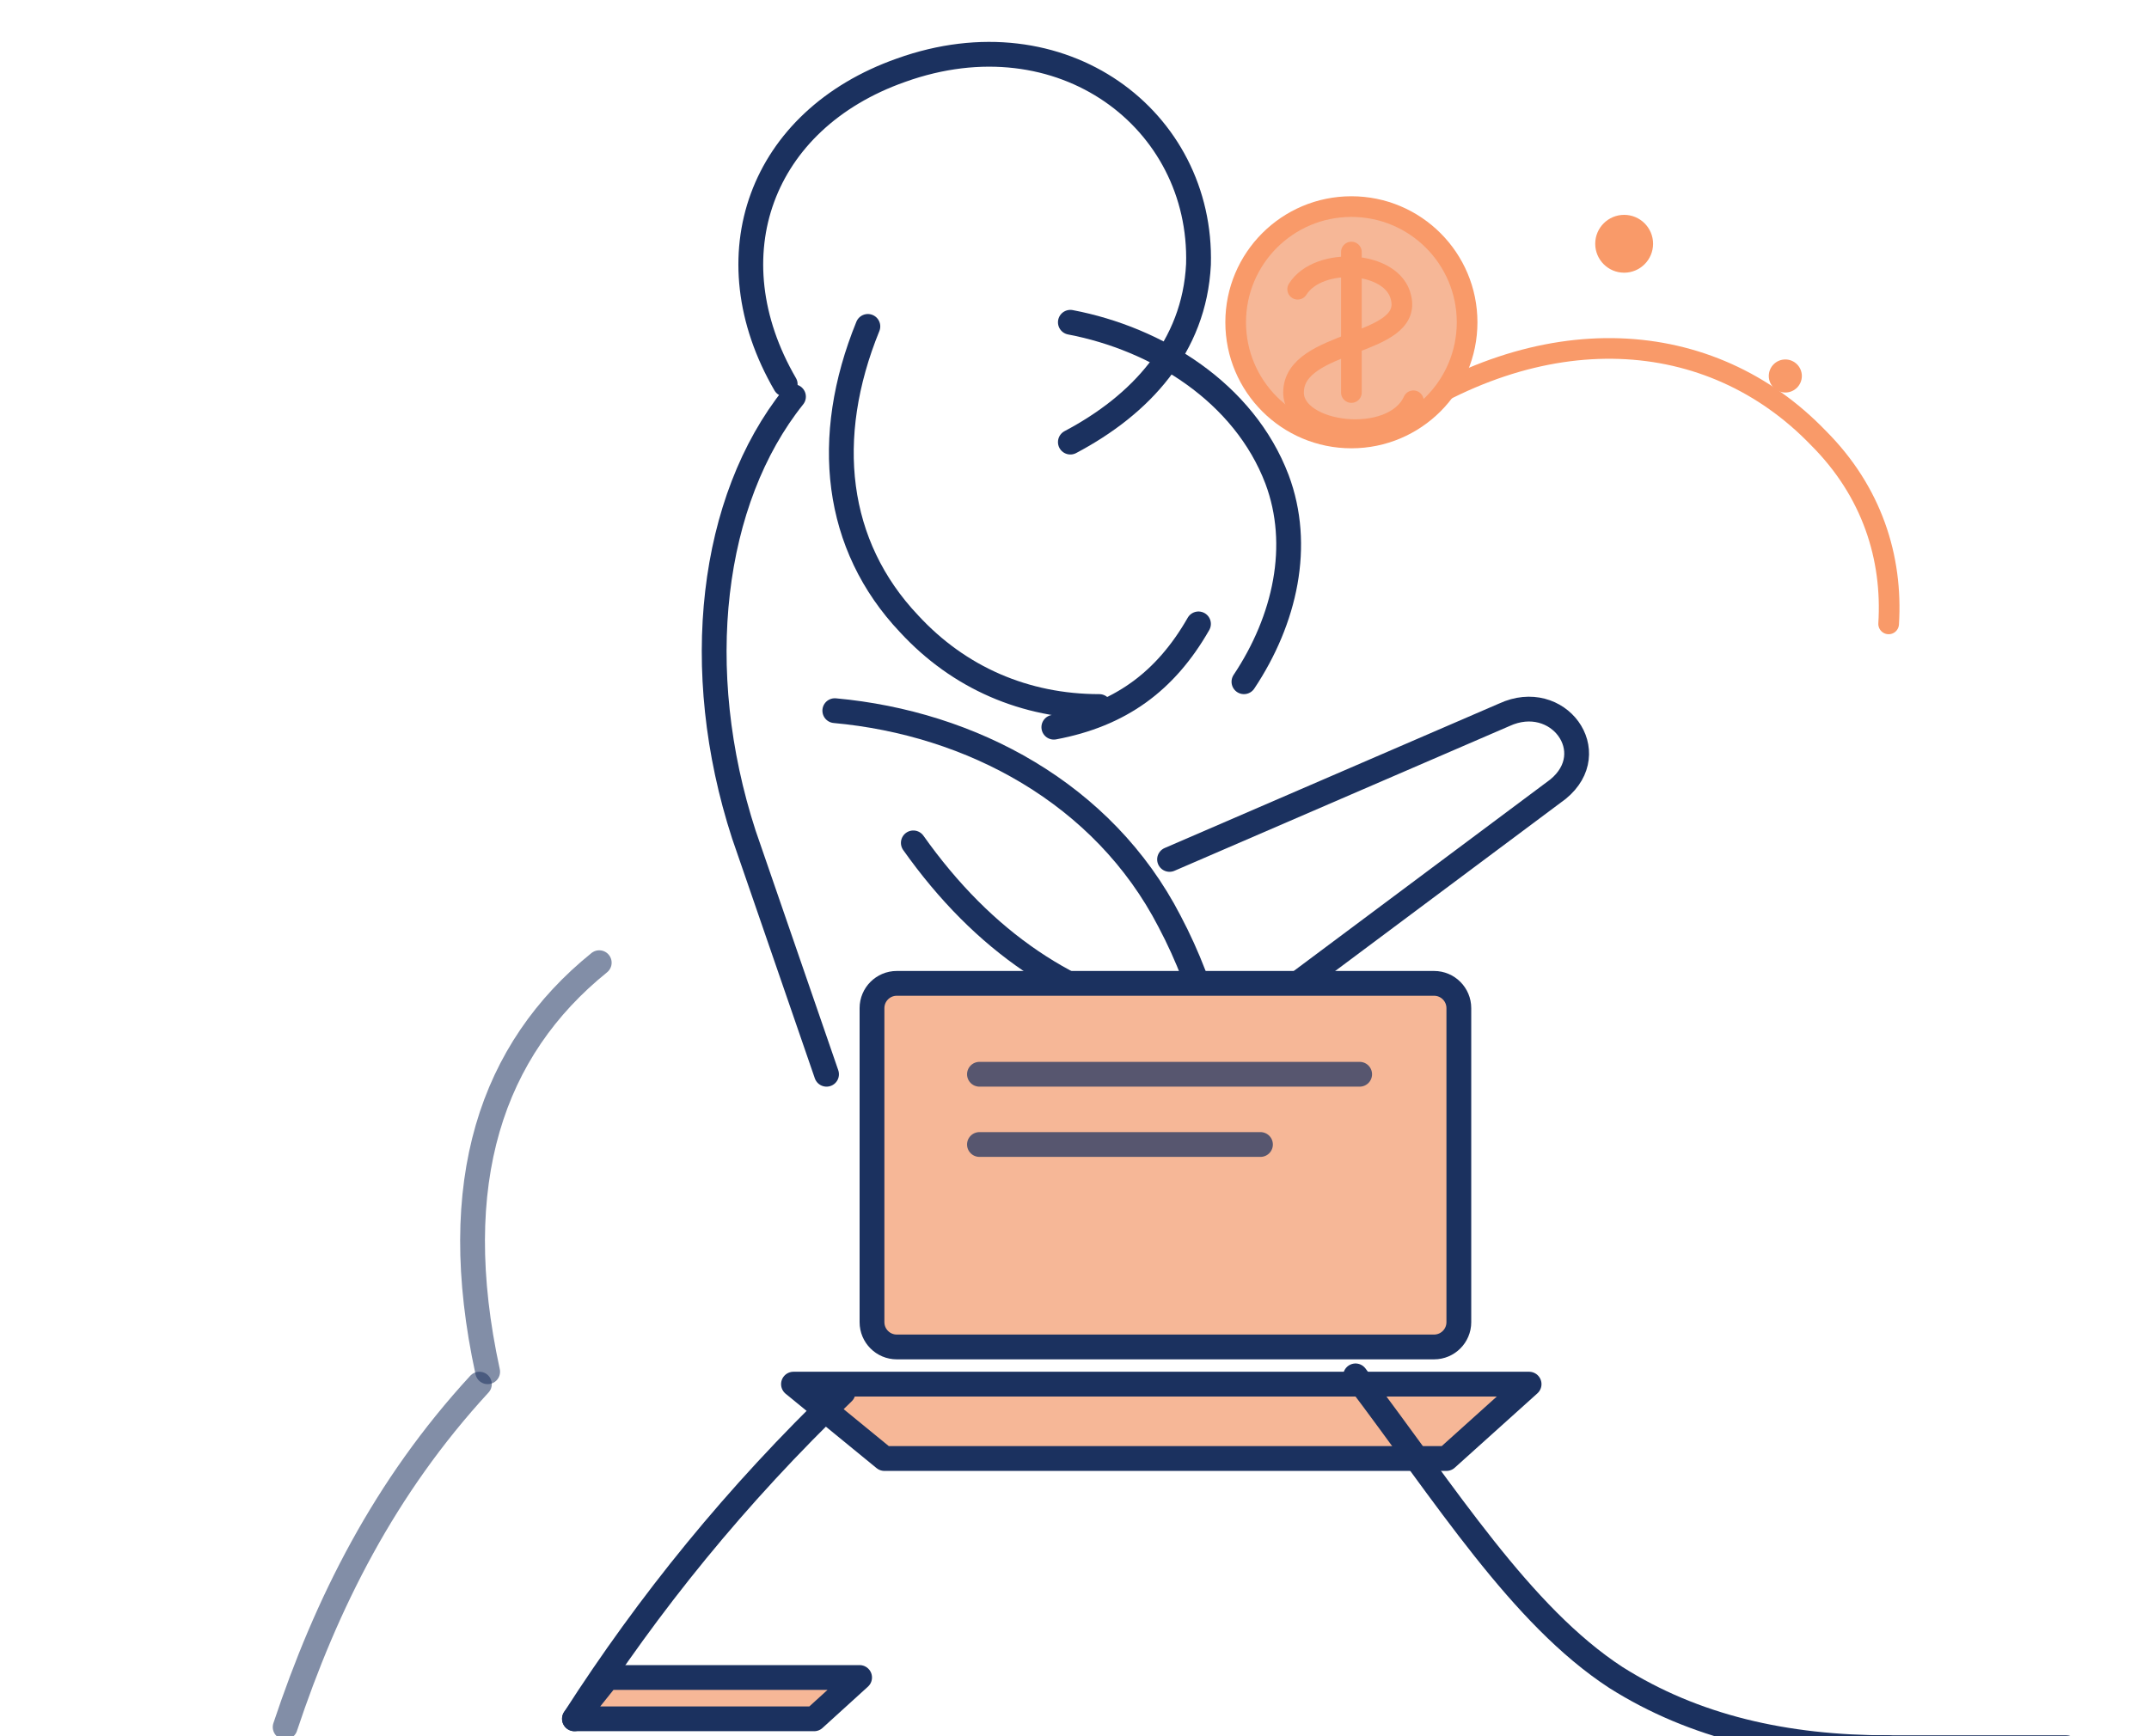
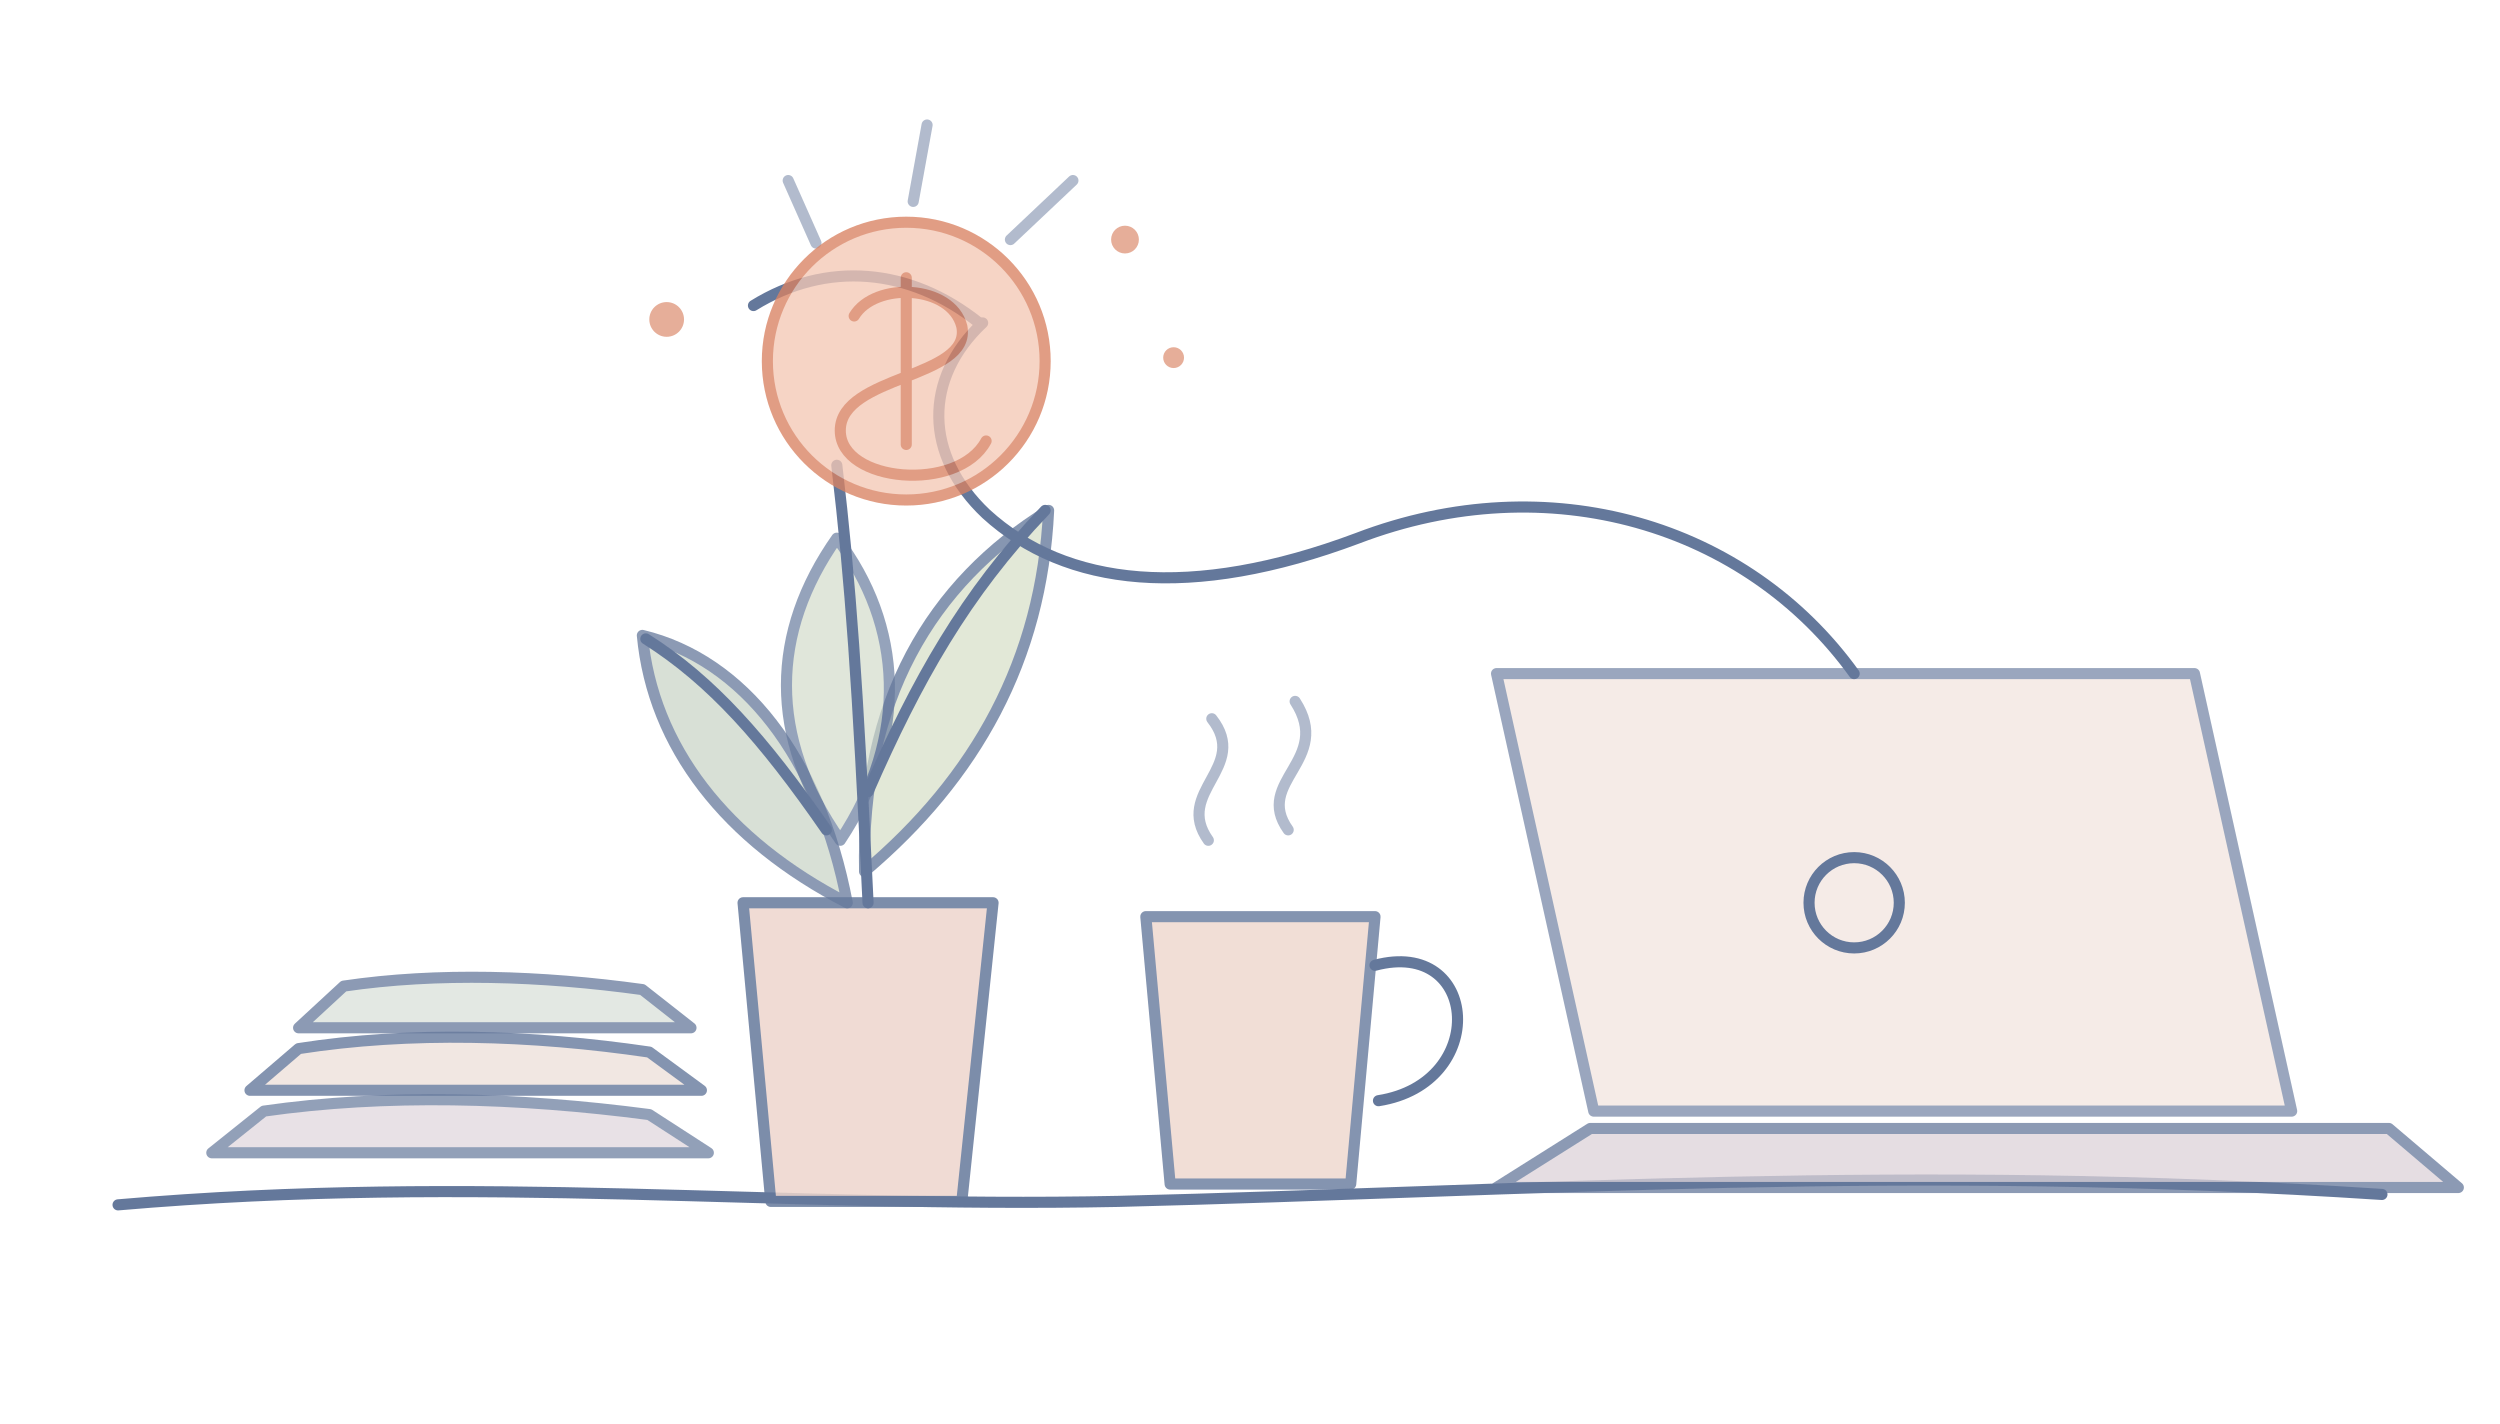
- <svg xmlns="http://www.w3.org/2000/svg" viewBox="0 0 520 420" fill="none" role="img" aria-labelledby="title desc">
-   <g stroke="#1b315f" stroke-width="6" stroke-linecap="round" stroke-linejoin="round">
-     <path d="M190 93c-18-31-6-64 28-76 39-14 73 12 72 47-1 20-14 34-31 43" />
-     <path d="M259 78c21 4 42 17 50 38 6 16 2 34-8 49" />
-     <path d="M210 79c-11 27-8 53 10 72 12 13 28 20 46 20" />
-     <path d="M192 96c-20 25-25 66-12 106l20 58" />
-     <path d="M290 151c-8 14-19 22-35 25" />
-     <path d="M202 172c33 3 65 20 81 51 9 17 13 35 16 54" />
-     <path d="M283 208l81-35c13-6 24 9 13 18l-75 56" />
-     <path d="M221 204c17 24 38 38 63 43 20 4 38 1 55-8" />
-     <rect x="211" y="238" width="142" height="88" rx="6" fill="#f6b797" />
-     <path d="M192 335h178l-20 18H214z" fill="#f6b797" />
-     <path d="M237 260h92M237 277h68" opacity=".72" />
-     <path d="M204 337c-26 25-47 51-65 79" />
-     <path d="M139 416h58l11-10h-61z" fill="#f6b797" />
-     <path d="M328 333c22 29 40 58 63 73 19 12 41 17 66 17" />
-     <path d="M448 423h52" />
-     <path d="M118 332c-10-46 1-78 27-99" opacity=".55" />
-     <path d="M116 335c-23 25-37 53-47 83" opacity=".55" />
+ <svg xmlns="http://www.w3.org/2000/svg" viewBox="0 0 720 410" fill="none" role="img" aria-labelledby="title desc">
+   <g stroke="#39527f" stroke-width="3.2" stroke-linecap="round" stroke-linejoin="round" opacity=".78">
+     <path d="M34 347c104-9 190 1 288-1 121-3 227-11 364-2" />
+     <path d="M76 320c35-5 73-4 111 1l17 11H61z" fill="#d6c9d1" opacity=".7" />
+     <path d="M86 302c32-5 67-4 101 1l15 11H72z" fill="#e8d8cf" opacity=".8" />
+     <path d="M99 284c27-4 57-3 86 1l14 11H86z" fill="#cfd8cf" opacity=".75" />
+     <path d="M214 260h72l-9 86h-55z" fill="#e8c9bd" opacity=".85" />
+     <path d="M244 260c-8-42-30-70-59-77 3 32 24 59 59 77Z" fill="#bcc9b8" opacity=".75" />
+     <path d="M249 251c-1-49 19-83 53-104-2 43-21 77-53 104Z" fill="#d0d8bd" opacity=".78" />
+     <path d="M242 242c-21-30-20-60-1-87 19 25 21 57 1 87Z" fill="#c4d0ba" opacity=".68" />
+     <path d="M250 260c-3-63-5-92-9-126M250 228c14-32 28-57 51-81M238 239c-18-26-33-43-52-55" />
+     <path d="M330 264h66l-7 77h-52z" fill="#e8c9bd" opacity=".8" />
+     <path d="M396 278c30-8 33 34 1 39" />
+     <path d="M348 242c-10-14 12-21 1-35M371 239c-10-14 13-20 2-37" opacity=".5" />
+     <path d="M431 194h201l28 126H459z" fill="#ecd9d1" opacity=".65" />
+     <path d="M458 325h230l20 17H431z" fill="#d3c5cd" opacity=".75" />
+     <circle cx="534" cy="260" r="13" />
+     <path d="M534 194c-31-43-88-60-143-39-48 18-84 14-107-7-18-17-18-39-1-55" />
+     <path d="M282 93c-20-16-44-18-65-5" />
+     <path d="M235 70l-8-18M263 58l4-22M291 69l18-17" opacity=".5" />
  </g>
-   <g stroke="#f99a69" stroke-width="5" stroke-linecap="round" stroke-linejoin="round">
-     <path d="M334 104c39-28 80-25 106 2 13 13 18 29 17 45" />
-     <circle cx="327" cy="78" r="28" fill="#f6b797" />
-     <path d="M327 61v34M314 70c5-8 23-7 25 2 3 12-26 10-26 23 0 10 24 13 29 2" />
-     <circle cx="393" cy="59" r="7" fill="#f99a69" stroke="none" />
-     <circle cx="432" cy="91" r="4" fill="#f99a69" stroke="none" />
+   <g stroke="#d98262" stroke-width="3.2" stroke-linecap="round" stroke-linejoin="round" opacity=".78">
+     <circle cx="261" cy="104" r="40" fill="#f3c8b5" />
+     <path d="M261 80v48M246 91c6-10 28-9 31 3 3 15-35 14-35 30 0 15 34 18 42 3" />
+   </g>
+   <g fill="#d98262" opacity=".65">
+     <circle cx="192" cy="92" r="5" />
+     <circle cx="324" cy="69" r="4" />
+     <circle cx="338" cy="103" r="3" />
  </g>
</svg>
